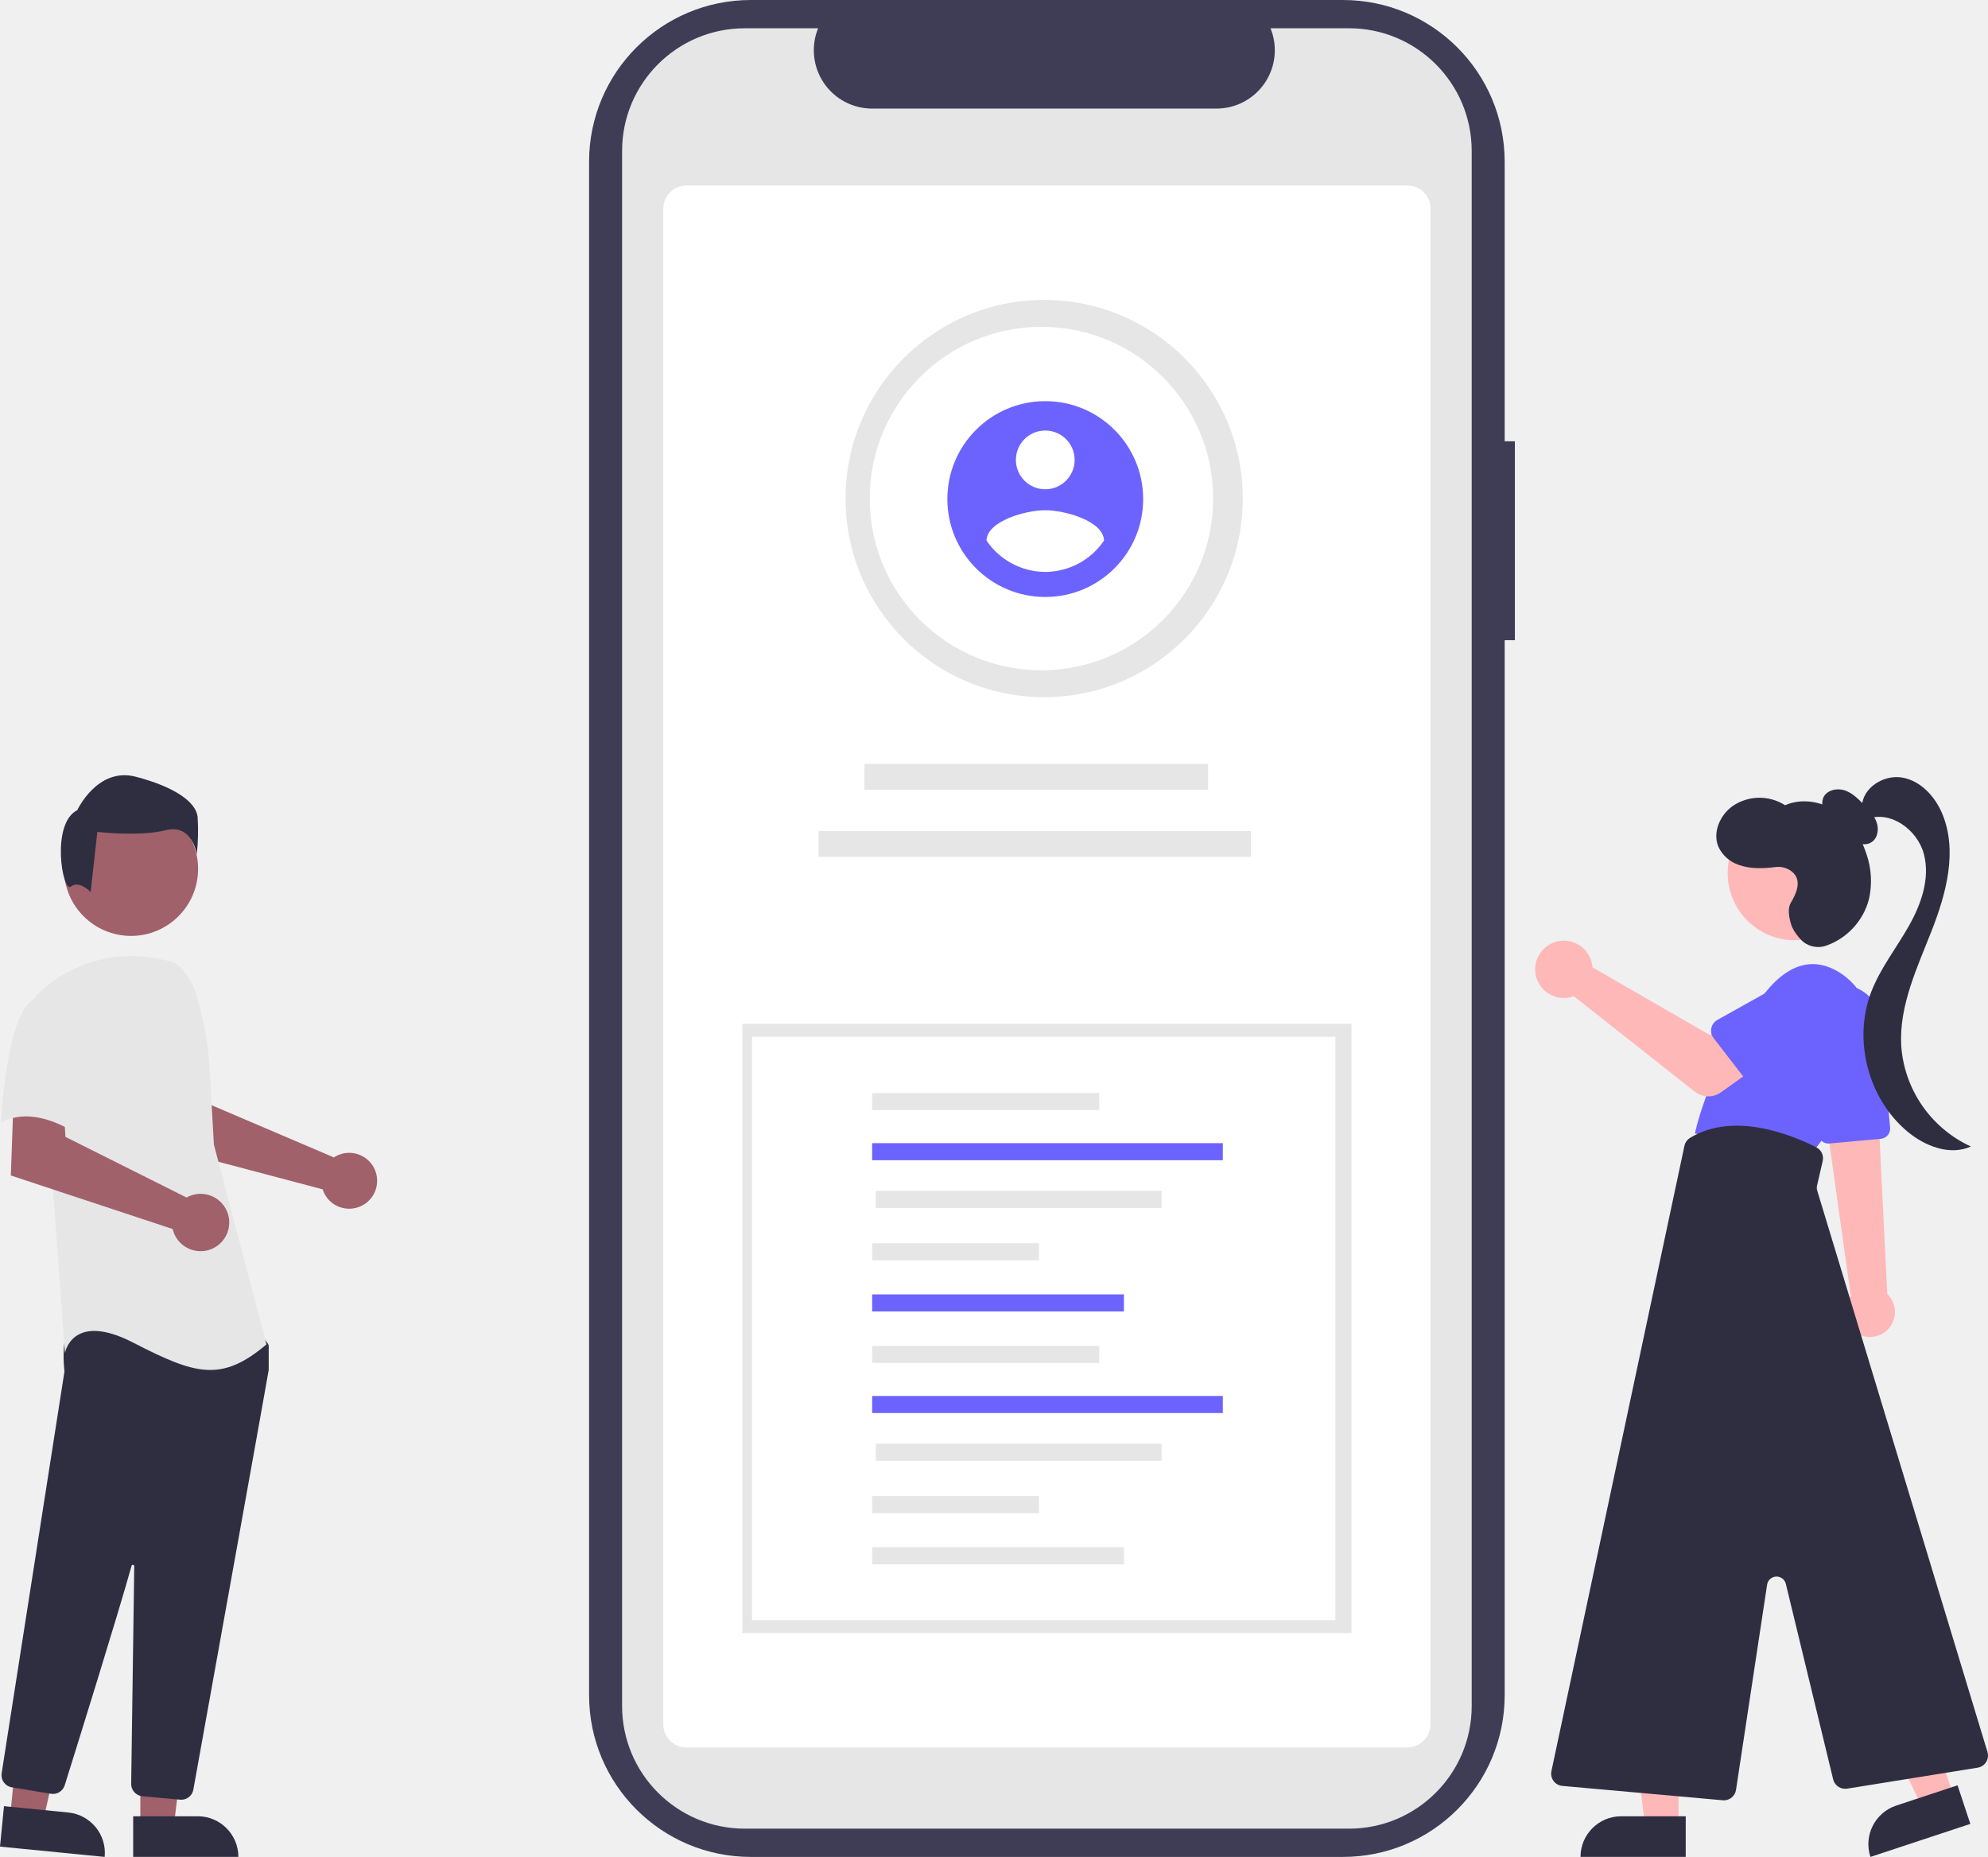
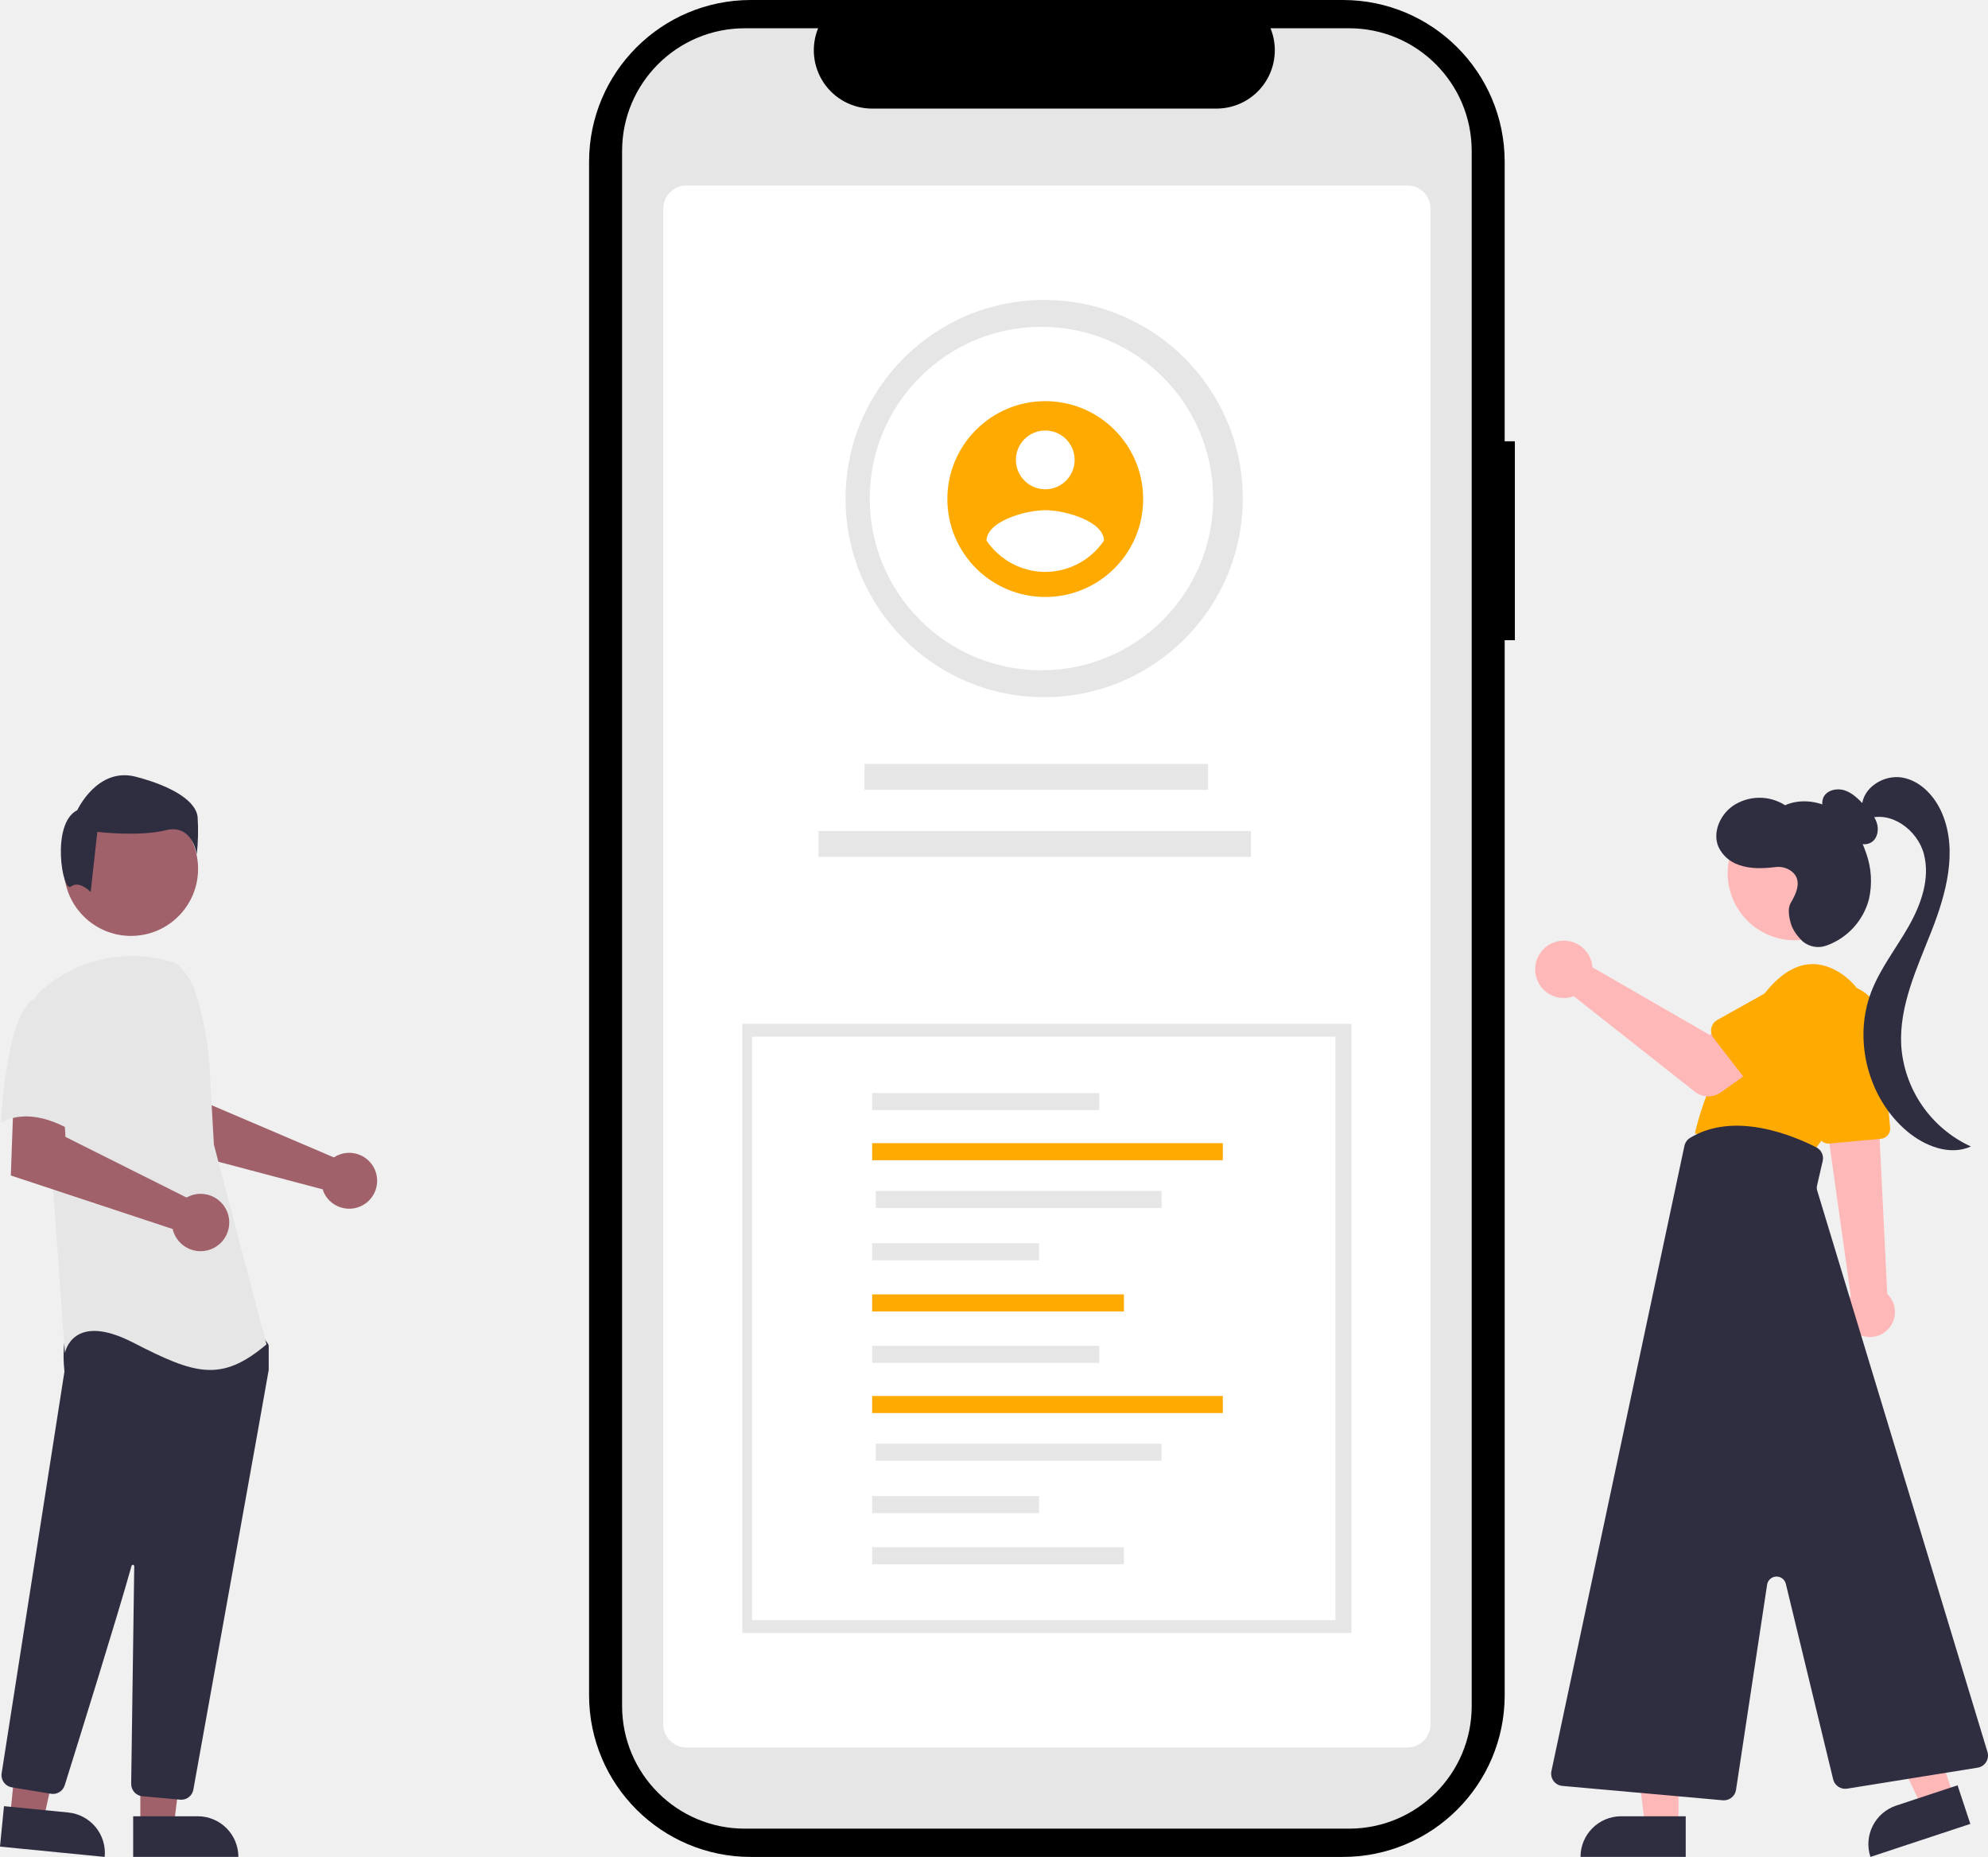
<svg xmlns="http://www.w3.org/2000/svg" id="ace505a7-e733-4353-98c8-975df89a5922" data-name="Layer 1" width="728.082" height="680.001" viewBox="0 0 728.082 680.001">
-   <path id="a55003b0-0446-4784-a3ce-c481a9759178" data-name="Path 339" d="M790.764,271.594h-3.736v-102.354a59.24,59.24,0,0,0-59.24-59.24h-216.846a59.24,59.24,0,0,0-59.24,59.24v561.521a59.24,59.24,0,0,0,59.24,59.24h216.85a59.24,59.24,0,0,0,59.24-59.24v-386.31h3.732Z" transform="translate(-235.959 -109.9995)" fill="#3f3d56" />
+   <path id="a55003b0-0446-4784-a3ce-c481a9759178" data-name="Path 339" d="M790.764,271.594h-3.736v-102.354a59.24,59.24,0,0,0-59.24-59.24h-216.846a59.24,59.24,0,0,0-59.24,59.24v561.521a59.24,59.24,0,0,0,59.24,59.24h216.85a59.24,59.24,0,0,0,59.24-59.24v-386.31h3.732Z" transform="translate(-235.959 -109.9995)" />
  <path id="ad332593-d547-4870-8db7-c0503e6eb31e" data-name="Path 340" d="M774.954,165.275v569.452a44.93,44.93,0,0,1-44.913,44.923h-221.306a44.937,44.937,0,0,1-44.941-44.928v-569.447a44.936,44.936,0,0,1,44.941-44.922h26.845a21.364,21.364,0,0,0,19.764,29.411h126.168a21.364,21.364,0,0,0,19.76-29.415h28.756a44.93,44.93,0,0,1,44.922,44.913Z" transform="translate(-235.959 -109.9995)" fill="#e6e6e6" />
  <path d="M751.374,749.925h-264a8.51,8.51,0,0,1-8.5-8.5v-555a8.51,8.51,0,0,1,8.5-8.5h264a8.51,8.51,0,0,1,8.5,8.5v555A8.51,8.51,0,0,1,751.374,749.925Z" transform="translate(-235.959 -109.9995)" fill="#fff" />
  <circle id="edacdc74-dfad-4c1d-939b-d6c7a98a2115" data-name="Ellipse 56" cx="382.415" cy="182.571" r="72.736" fill="#e6e6e6" />
  <circle id="aec4df6d-8b06-4bbe-8d40-2c8bcc37cf40" data-name="Ellipse 60" cx="381.415" cy="182.571" r="62.889" fill="#fff" />
-   <path id="b468b121-27e1-4684-879a-d4a6b6510a38" data-name="Path 341" d="M618.774,256.9a35.856,35.856,0,1,0,35.856,35.856,35.856,35.856,0,0,0-35.856-35.856Zm0,10.757a10.757,10.757,0,1,1-10.757,10.757,10.757,10.757,0,0,1,10.757-10.757Zm0,51.784a26.121,26.121,0,0,1-21.514-11.481c.172-7.171,14.342-11.119,21.514-11.119s21.341,3.948,21.514,11.119a26.164,26.164,0,0,1-21.514,11.484Z" transform="translate(-235.959 -109.9995)" fill="#6c63ff" />
+   <path id="b468b121-27e1-4684-879a-d4a6b6510a38" data-name="Path 341" d="M618.774,256.9a35.856,35.856,0,1,0,35.856,35.856,35.856,35.856,0,0,0-35.856-35.856Zm0,10.757a10.757,10.757,0,1,1-10.757,10.757,10.757,10.757,0,0,1,10.757-10.757Zm0,51.784a26.121,26.121,0,0,1-21.514-11.481c.172-7.171,14.342-11.119,21.514-11.119s21.341,3.948,21.514,11.119a26.164,26.164,0,0,1-21.514,11.484Z" transform="translate(-235.959 -109.9995)" fill="#ffaa00" />
  <rect id="af237293-25a3-489f-aa06-65014690590a" data-name="Rectangle 26" x="316.605" y="279.75" width="125.838" height="9.458" fill="#e6e6e6" />
  <rect id="aecd757e-3845-4054-8ef4-8f3b3f1464a2" data-name="Rectangle 27" x="299.768" y="304.327" width="158.368" height="9.458" fill="#e6e6e6" />
  <rect id="a528162f-764e-4523-bc44-e6dc5465582a" data-name="Rectangle 25-2" x="271.868" y="374.923" width="223.094" height="223.094" fill="#e6e6e6" />
  <rect id="ac408f88-9589-4a26-924c-e7a781ddb6bc" data-name="Rectangle 25-3" x="275.415" y="379.643" width="213.655" height="213.655" fill="#fff" />
  <g id="be47c712-4ebf-4226-80ad-879612060a69" data-name="Group 22">
    <rect id="fadc6105-0551-448d-b6d9-436c4cc2b7a7" data-name="Rectangle 28" x="319.415" y="400.267" width="83.168" height="6.251" fill="#e6e6e6" />
-     <rect id="a4376b16-bb23-442d-8938-a8bcab4f190c" data-name="Rectangle 29" x="319.415" y="418.619" width="128.429" height="6.251" fill="#6c63ff" />
+     <rect id="a4376b16-bb23-442d-8938-a8bcab4f190c" data-name="Rectangle 29" x="319.415" y="418.619" width="128.429" height="6.251" fill="#ffaa00" />
    <rect id="ae6c1c25-1aef-4af7-84b7-a99cb79f7c28" data-name="Rectangle 30" x="320.75" y="436.096" width="104.667" height="6.251" fill="#e6e6e6" />
    <rect id="ad31106a-9486-4fc6-9d92-2d07f7dcec19" data-name="Rectangle 31" x="319.415" y="455.272" width="61.103" height="6.251" fill="#e6e6e6" />
-     <rect id="e133e237-d12d-4331-8259-b0f1b7869d24" data-name="Rectangle 32" x="319.415" y="474.003" width="92.22" height="6.251" fill="#6c63ff" />
+     <rect id="e133e237-d12d-4331-8259-b0f1b7869d24" data-name="Rectangle 32" x="319.415" y="474.003" width="92.22" height="6.251" fill="#ffaa00" />
    <rect id="a9ae706b-b3a6-4b62-8ac7-3a7f4cd0039d" data-name="Rectangle 38" x="319.415" y="492.851" width="83.168" height="6.251" fill="#e6e6e6" />
-     <rect id="bd082349-b2f2-4b60-be0c-57e16efac88b" data-name="Rectangle 39" x="319.415" y="511.202" width="128.429" height="6.251" fill="#6c63ff" />
+     <rect id="bd082349-b2f2-4b60-be0c-57e16efac88b" data-name="Rectangle 39" x="319.415" y="511.202" width="128.429" height="6.251" fill="#ffaa00" />
    <rect id="ac0416d6-b57f-4bc7-9ff0-bb8dbe215cb0" data-name="Rectangle 40" x="320.75" y="528.679" width="104.667" height="6.251" fill="#e6e6e6" />
    <rect id="b9702d28-4113-492b-a4b0-dbfc92fa702e" data-name="Rectangle 41" x="319.415" y="547.856" width="61.103" height="6.251" fill="#e6e6e6" />
    <rect id="b41357bb-831a-49ca-b340-115c840dd657" data-name="Rectangle 42" x="319.415" y="566.587" width="92.22" height="6.251" fill="#e6e6e6" />
  </g>
  <g id="ac800076-fc8a-4256-a3b5-70e496d28429" data-name="Group 23">
    <path id="b13647df-bb42-4a02-9bba-2700c526619d" data-name="Path 385" d="M928.727,595.025a9.13,9.13,0,1,1-15.852-9.064q.031-.053.062-.106a9.826,9.826,0,0,1,.86-1.22l-7.68-54.74-.23-1.64-1.56-11.17-.23-1.61.85.04,14.88.68,3.99.18.5,10.19,2.83,57.29a9.118,9.118,0,0,1,1.58,11.17Z" transform="translate(-235.959 -109.9995)" fill="#ffb8b8" />
-     <path id="bd34735f-0976-456f-8e45-072b5e73a744" data-name="Path 386" d="M905.931,528.751l18.895-1.733a3.73,3.73,0,0,0,3.364-4.037l-3.5-39.292a14.326,14.326,0,0,0-28.538,2.548q.036.406.096.809l5.666,38.54a3.724,3.724,0,0,0,3.678,3.181A2.639,2.639,0,0,0,905.931,528.751Z" transform="translate(-235.959 -109.9995)" fill="#6c63ff" />
-     <path id="f1e660d0-c56f-45d1-8714-e8a3d2ffeea9" data-name="Path 387" d="M920.253,497.008a26.316,26.316,0,0,0-9.679-30.288c-7.125-4.875-16.875-6.625-27.375,5.875-21,25-26.5,52.5-26.5,52.5l43,7S914.322,514.22,920.253,497.008Z" transform="translate(-235.959 -109.9995)" fill="#6c63ff" />
+     <path id="bd34735f-0976-456f-8e45-072b5e73a744" data-name="Path 386" d="M905.931,528.751l18.895-1.733a3.73,3.73,0,0,0,3.364-4.037l-3.5-39.292a14.326,14.326,0,0,0-28.538,2.548q.036.406.096.809l5.666,38.54a3.724,3.724,0,0,0,3.678,3.181A2.639,2.639,0,0,0,905.931,528.751Z" transform="translate(-235.959 -109.9995)" fill="#ffaa00" />
+     <path id="f1e660d0-c56f-45d1-8714-e8a3d2ffeea9" data-name="Path 387" d="M920.253,497.008a26.316,26.316,0,0,0-9.679-30.288c-7.125-4.875-16.875-6.625-27.375,5.875-21,25-26.5,52.5-26.5,52.5l43,7S914.322,514.22,920.253,497.008Z" transform="translate(-235.959 -109.9995)" fill="#ffaa00" />
    <path id="eb60bd0b-2a6b-4db7-a453-977e2259822f" data-name="Path 388" d="M850.706,778.614h-12.26l-5.832-47.288h18.094Z" transform="translate(-235.959 -109.9995)" fill="#ffb8b8" />
    <path id="b4104c20-2c86-47e7-b6b0-d86d656d7ba2" data-name="Path 389" d="M814.805,789.997h38.531v-14.887h-23.644a14.887,14.887,0,0,0-14.887,14.887Z" transform="translate(-235.959 -109.9995)" fill="#2f2e41" />
    <path id="b4e48bf6-fea8-48c3-adaa-b392a855b3f6" data-name="Path 390" d="M951.5,767.921l-11.64,3.848-20.38-43.068,17.18-5.679Z" transform="translate(-235.959 -109.9995)" fill="#ffb8b8" />
    <path id="a6908023-9fbc-48a9-be4c-c86c0c45ebaf" data-name="Path 391" d="M920.983,789.997l36.584-12.092-4.672-14.135-22.45,7.42a14.887,14.887,0,0,0-9.463,18.807Z" transform="translate(-235.959 -109.9995)" fill="#2f2e41" />
    <circle id="a687fec6-02c9-4040-89ed-32d713123e7f" data-name="Ellipse 65" cx="657.301" cy="319.761" r="24.561" fill="#ffb8b8" />
    <path id="badfc474-5669-4d61-bc01-f70cc92406de" data-name="Path 392" d="M871.755,765.451l11.385-75.145a3.5,3.5,0,0,1,6.862-.3l17.338,71.612a4.533,4.533,0,0,0,5.088,3.385l47.825-7.686a4.5,4.5,0,0,0,3.593-5.75l-62.361-205.6a3.5,3.5,0,0,1-.061-1.8l2.076-9a4.484,4.484,0,0,0-2.327-5.014c-8.492-4.333-30-13.341-46.231-3.474a4.551,4.551,0,0,0-2.079,2.927l-48.716,228.97a4.5,4.5,0,0,0,4,5.419l58.757,5.262q.2.018.4.018a4.508,4.508,0,0,0,4.448-3.825Z" transform="translate(-235.959 -109.9995)" fill="#2f2e41" />
    <path id="eb685785-93ca-4296-839e-b201e57ae5bb" data-name="Path 393" d="M909.546,412.407a18.58,18.58,0,0,1-4.855-4.22,6.3,6.3,0,0,1-.97-6.1c1.241-2.738,4.928-3.6,7.786-2.671s5.065,3.172,7.153,5.333c1.839,1.9,3.731,3.892,4.6,6.391s.424,5.668-1.746,7.185c-2.13,1.488-5.192.879-7.24-.719s-3.316-3.97-4.525-6.27Z" transform="translate(-235.959 -109.9995)" fill="#2f2e41" />
    <path id="a7ccb8bb-f2b9-4447-b454-9c546e399f41" data-name="Path 394" d="M917.865,405.409c.136-6.92,8.024-11.883,14.837-10.656s12.049,7.035,14.67,13.441c5.538,13.535,1.381,28.979-3.955,42.6s-11.94,27.439-11.161,42.043a43.925,43.925,0,0,0,25.515,37c-7.688,3.485-16.878-.115-23.339-5.548-14.348-12.065-19.886-33.546-13.161-51.044,3.317-8.631,9.163-16.015,13.727-24.056s7.913-17.518,5.556-26.459-12.385-16.179-20.958-12.72Z" transform="translate(-235.959 -109.9995)" fill="#2f2e41" />
    <path id="bd42e2a1-f38b-413b-b655-cc202f14f4c1" data-name="Path 395" d="M891.787,440.659c2.141-3.618,4.3-8.368.388-11.531a8.064,8.064,0,0,0-6.05-1.6c-4.412.532-9.217.751-13.488-.852a12.644,12.644,0,0,1-7.335-6.591c-2.2-5.224.556-11.572,5.165-14.874a17.4,17.4,0,0,1,19.258-.341c5.97-2.637,13.213-1.464,18.637,2.166s9.135,9.443,11.151,15.65a30.206,30.206,0,0,1,.923,16.615,24.692,24.692,0,0,1-15.316,16.879,8.892,8.892,0,0,1-8.782-1.3s-3.385-2.955-4.444-6.514C891.079,445.629,890.644,442.592,891.787,440.659Z" transform="translate(-235.959 -109.9995)" fill="#2f2e41" />
    <path id="a0cecca8-8fe0-4420-9365-651f9eef8dd5" data-name="Path 397" d="M818.925,462.575a10.524,10.524,0,0,1,.239,1.64l42.957,24.782,10.441-6.011,11.131,14.572-17.45,12.438a8,8,0,0,1-9.6-.234l-44.3-34.946a10.5,10.5,0,1,1,6.576-12.241Z" transform="translate(-235.959 -109.9995)" fill="#ffb8b8" />
-     <path id="b21f2b01-13d8-4bae-8637-c810de2f9faf" data-name="Path 398" d="M863.558,490.171l13.884,17.994a4.5,4.5,0,0,0,6.8.373l15.717-16.321a12.5,12.5,0,0,0-14.926-20.056q-.204.152-.401.312l-19.712,11.022a4.5,4.5,0,0,0-1.365,6.676Z" transform="translate(-235.959 -109.9995)" fill="#6c63ff" />
+     <path id="b21f2b01-13d8-4bae-8637-c810de2f9faf" data-name="Path 398" d="M863.558,490.171l13.884,17.994a4.5,4.5,0,0,0,6.8.373l15.717-16.321a12.5,12.5,0,0,0-14.926-20.056q-.204.152-.401.312l-19.712,11.022a4.5,4.5,0,0,0-1.365,6.676Z" transform="translate(-235.959 -109.9995)" fill="#ffaa00" />
  </g>
  <g id="b22d1c68-5a77-444f-a5cc-3f82f20a89dd" data-name="Group 24">
    <path id="e5b1612b-0075-49ae-a43a-e875f9772667" data-name="Path 552" d="M359.66,533.056a10.091,10.091,0,0,0-1.411.787l-44.852-19.143-1.6-11.815-17.922-.11,1.059,27.1,59.2,15.658a10.606,10.606,0,0,0,.448,1.208,10.235,10.235,0,1,0,5.079-13.682Z" transform="translate(-235.959 -109.9995)" fill="#a0616a" />
    <path id="aa9c986c-d78a-4457-b2bb-b0791fabccea" data-name="Path 553" d="M287.357,778.615h12.26l5.832-47.288h-18.094Z" transform="translate(-235.959 -109.9995)" fill="#a0616a" />
    <path id="b210f84f-9c85-4cf8-a59b-65b7d4fb35d0" data-name="Path 554" d="M308.374,775.112h-23.644v14.882h38.531a14.887,14.887,0,0,0-14.887-14.887h-0Z" transform="translate(-235.959 -109.9995)" fill="#2f2e41" />
    <path id="f66096e0-a946-448d-a2e8-3cde5fe284ed" data-name="Path 555" d="M239.677,775.152l12.2,1.2,10.441-46.488-18.007-1.769Z" transform="translate(-235.959 -109.9995)" fill="#a0616a" />
    <path id="fcefb2c9-d6d5-4bec-a5f5-cc8066a5bb74" data-name="Path 556" d="M260.944,773.728,237.418,771.411,235.959,786.224l38.337,3.776A14.884,14.884,0,0,0,260.943,773.728Z" transform="translate(-235.959 -109.9995)" fill="#2f2e41" />
    <circle id="b1d8892c-f39d-4126-8224-86b256c1ff9d" data-name="Ellipse 84" cx="47.985" cy="318.169" r="24.561" fill="#a0616a" />
    <path id="ac2d3eab-b9a5-4eb5-9d63-fe405943fbfc" data-name="Path 557" d="M302.357,769.053a4.471,4.471,0,0,0,4.415-3.7c6.341-35.219,27.088-150.4,27.584-153.593a1.416,1.416,0,0,0,.016-.222v-8.588a1.489,1.489,0,0,0-.279-.872l-2.74-3.838a1.479,1.479,0,0,0-1.144-.625c-15.622-.732-66.784-2.879-69.256.209h0c-2.482,3.1-1.6,12.507-1.4,14.36l-.01.193-22.985,147a4.512,4.512,0,0,0,3.715,5.135l14.356,2.365a4.521,4.521,0,0,0,5.025-3.093c4.44-14.188,19.329-61.918,24.489-80.387a.5.5,0,0,1,.981.139c-.258,17.606-.881,62.523-1.1,78.037l-.023,1.671a4.518,4.518,0,0,0,4.093,4.536l13.843,1.254A4.174,4.174,0,0,0,302.357,769.053Z" transform="translate(-235.959 -109.9995)" fill="#2f2e41" />
    <path id="bbed60f3-1a89-4078-91d7-bc96163e326a" data-name="Path 99" d="M299.532,462.387c4.286,2.548,6.851,7.23,8.323,12a113.686,113.686,0,0,1,4.884,27.159l1.556,27.6,19.255,73.17c-16.689,14.121-26.315,10.911-48.781-.639s-25.032,3.851-25.032,3.851l-4.492-62.258-6.418-68.032a30.172,30.172,0,0,1,4.862-4.674,49.659,49.659,0,0,1,42.442-9Z" transform="translate(-235.959 -109.9995)" fill="#e6e6e6" />
    <path id="ff536e95-7831-431c-8ca8-0e166a93b4bb" data-name="Path 558" d="M305.786,547.833a10.528,10.528,0,0,0-1.5.7l-44.35-22.2-.736-12.026-18.294-1.261-.98,27.413,59.266,19.6a10.5,10.5,0,1,0,6.593-12.232Z" transform="translate(-235.959 -109.9995)" fill="#a0616a" />
    <path id="ed99b844-bab2-4090-afff-3e8d6994d5eb" data-name="Path 101" d="M249.147,475.545c-10.911,3.851-12.834,45.574-12.834,45.574,12.837-7.06,28.241,4.493,28.241,4.493s3.209-10.912,7.06-25.032a24.53,24.53,0,0,0-5.134-23.106S260.059,471.692,249.147,475.545Z" transform="translate(-235.959 -109.9995)" fill="#e6e6e6" />
    <path id="a410275c-d14b-4b59-9c0e-be849f4d4fe2" data-name="Path 102" d="M261.926,434.664c3.06-2.448,7.235,2,7.235,2l2.448-22.031s15.3,1.833,25.094-.612,11.323,8.875,11.323,8.875a78.584,78.584,0,0,0,.306-13.771c-.612-5.508-8.568-11.017-22.645-14.689s-21.421,12.241-21.421,12.241C254.468,411.572,258.862,437.113,261.926,434.664Z" transform="translate(-235.959 -109.9995)" fill="#2f2e41" />
  </g>
</svg>
